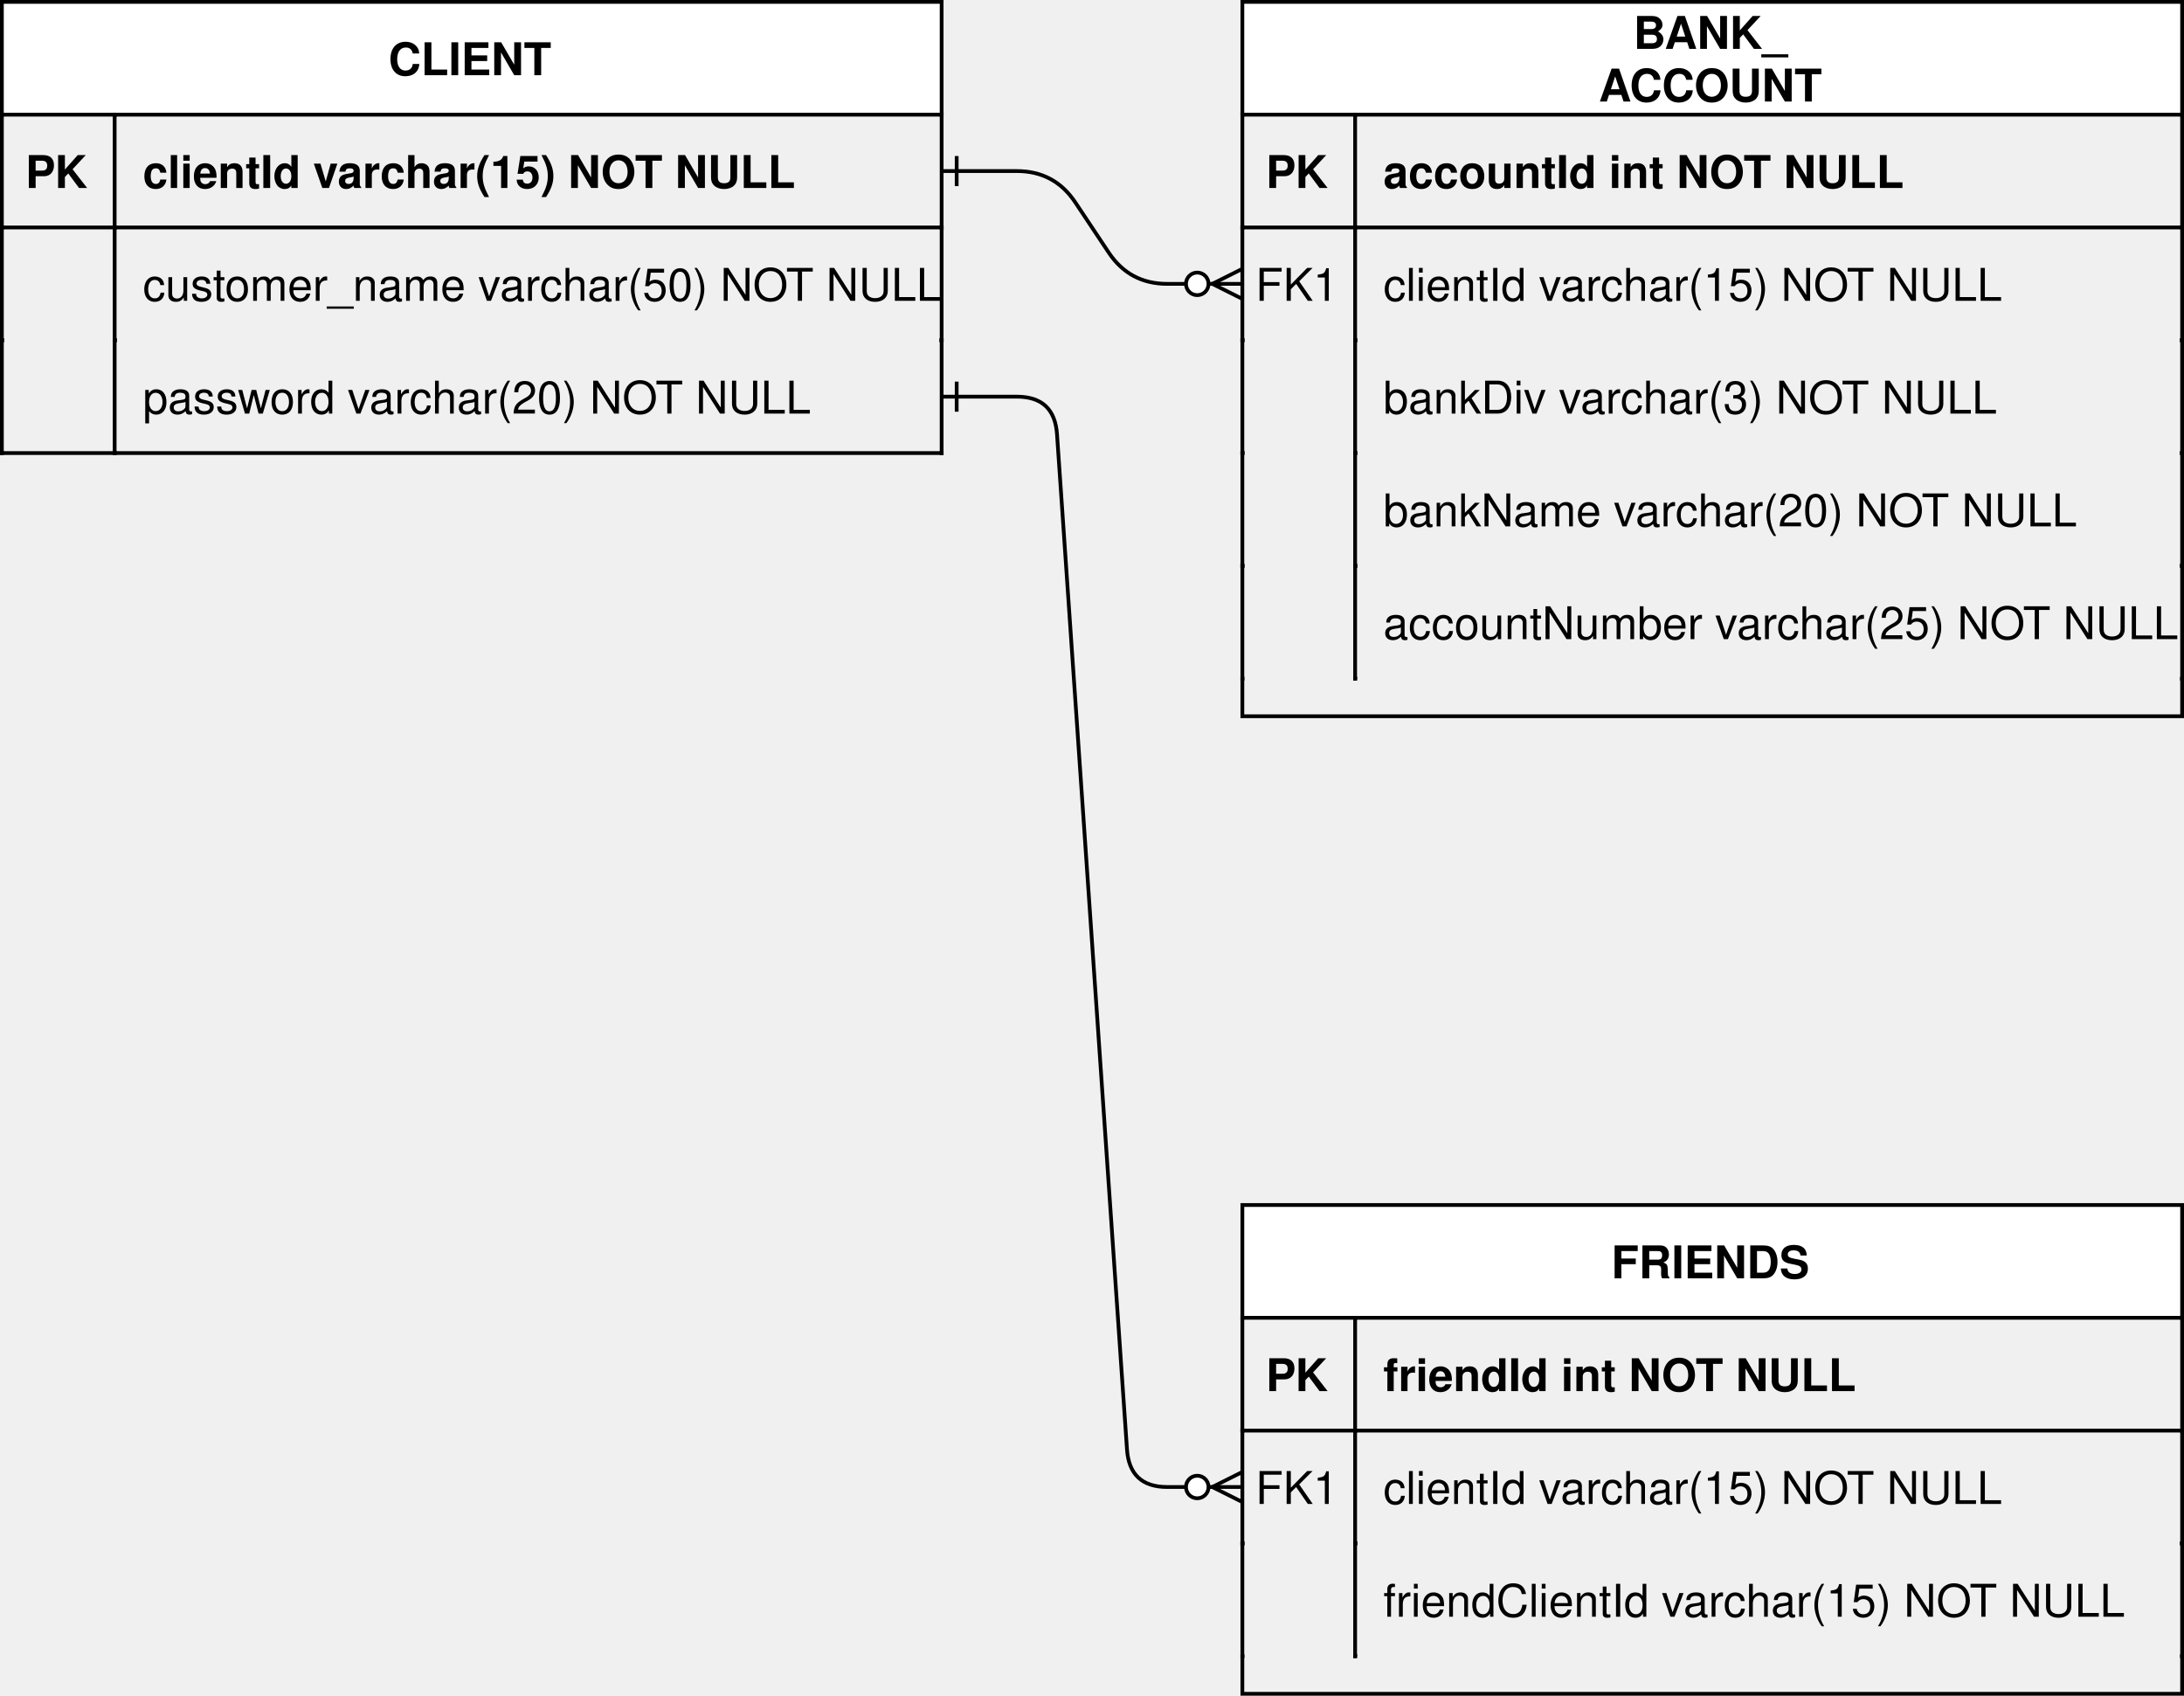
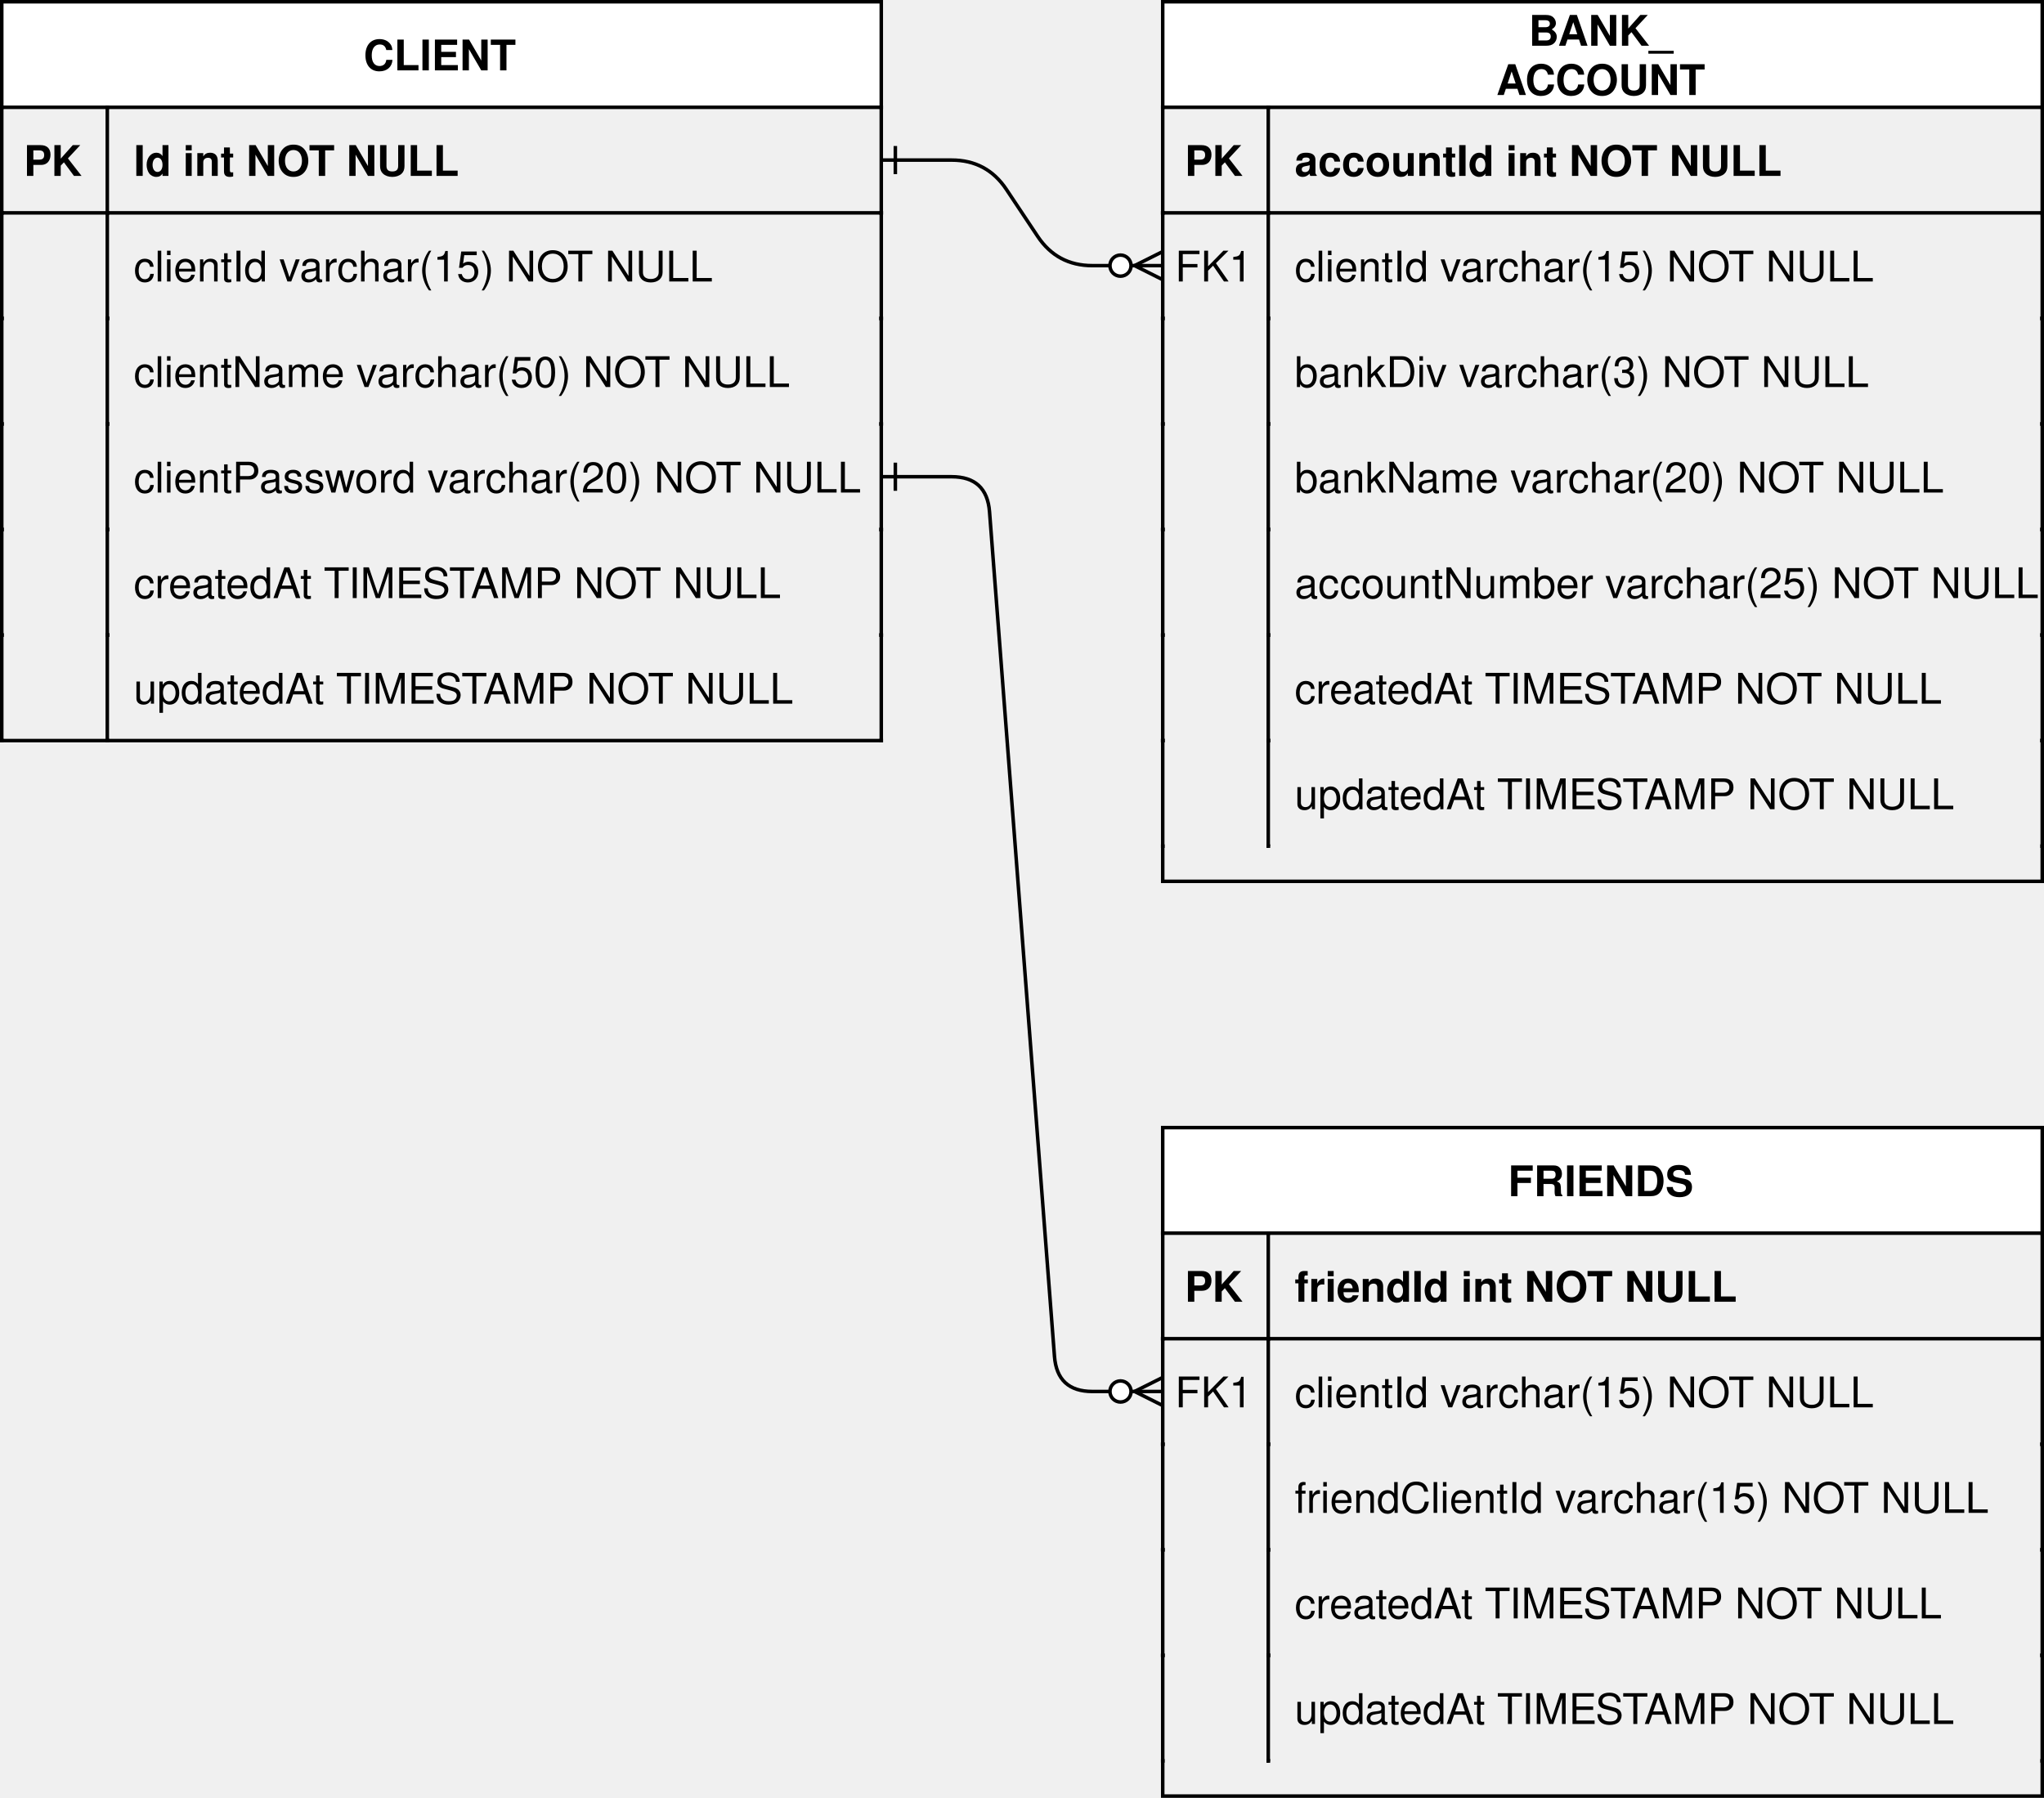
- <svg xmlns="http://www.w3.org/2000/svg" version="1.1" width="581px" height="451px" viewBox="-0.5 -0.5 581 451" content="&lt;mxfile host=&quot;app.diagrams.net&quot; modified=&quot;2023-02-12T13:25:46.712Z&quot; agent=&quot;5.0 (Windows NT 10.0; Win64; x64) AppleWebKit/537.36 (KHTML, like Gecko) Chrome/109.0.0.0 Safari/537.36&quot; etag=&quot;LobpPGYnPf4tXm_Bto5q&quot; version=&quot;20.6.2&quot; type=&quot;github&quot;&gt;&lt;diagram id=&quot;R2lEEEUBdFMjLlhIrx00&quot; name=&quot;Page-1&quot;&gt;7Vxdc6M2FP01zLQPyRgIzuYxxnY2XcebSbLtti87Csi2Jlhyhfy1v74SSGCQPyC1Yy94xpOgy0Wge44O+F4sw3bHizsKJqMH4sPAsBr+wrDbhmWZzabF/wnLMrZcK8OQIl86pYZn9BNKY0Nap8iHYcaRERIwNMkaPYIx9FjGBigl86zbgATZs07AEGqGZw8EuvUv5LNRbP3kNFL7Z4iGI3VmsyH3jIFyloZwBHwyz5jggnUJZvISHyEdAwwx43seAH2D1HA6I8bESG8Nq8s/A+F9OSRkGEAwQeGlR8bc7IXcpTsAYxSIMK901JId8dPZHcN2KSEs3hovXBgIrBQM8TV1N+xN4kBFvwUOcC9my95bg+HPc/tP9vAwfLx+vZC9zEAwlfGVsWFLFXDo8/jLJj8VYssnGACGCO6ke1oQ+7cCXe7UefoJKXkhDwDzwbdCBihL9xEs3buIX57dNpWLbDd4Wx+avM6QTKkHt4zHupKUBHQI2RbHpgTcz7BNRu4OkjFkdMkd5inHEiaNVvmljDQKyizLUiCZNEw6TM7xSFBELDkx7SvZj5qWipKqi3jo8qhVmHMdXeU6auY7ikOjdcQ3VgaemiIWlWCUpTGqddv/8sOweMRtU6B767pfv/VfNKLx+TgRmwy8RpSKWCEFyBYHcklhAGE+e2LaeCQIwCREkXtsGaHA74ElmTLVkWq1BmgB/adYf4QvJ2SPdxZKzomZrGgudoMADTHf9jgHxRlbFIb8WnogZNJjI0tnkDK42EorBZaTBctUYK3QznLW0e6msZlhGUjL4mfvVgQFFB86QyB44jIP8DDCLAuJiKtPyeRFzUZhmAjmQdqZwVhoo+Dzue+SgAhkcawQkVs0OKfFP3y4buPSMRx+AS5vm2mbf4Q7ZS7BIaMARXBADtQcCrBajEzkeQI4UJdBZTDF9ithjOv2Jli38nw31hJbuyC09qGQvdKQffxSBlvCxzoIIhkfId+HOJ6S4i4PUrzXQLk2/knM82DkJ2JBPOzCeKwAYJeMv+wsjUrp3kDAuY8Bgy0yxX54CAV2NJyB5/GzsXvfcC3jthHfL/pfX8Tfb72ekTwRnRIPlADHvq1wAjyEh734yGaOKM4hiLIwNk5ca6/EKdTdBzCnWWftX//guR/tbx5b+681ZLtfzDLgftCkLwhAszAAVRf7TxqwXoBgpPXCSr0RoL+Zzu85wT854Heq/d6ZUTt1vzmr+2HU/ebY6q5yc++E9rS0/aZw+Kuu7aaenXsF+K2NZivabtdG2osTo8rS3u2+9ab9u8EfN8vne/zvwPf+aV/UVMo1KhRV941SXjgBtw8tXw+lfYJTuFC4tzCz0tq9ftx6tk1odx+M4Yp4W42qqPc+uVE/+XbO8r0f+XaOLt/NE5zD/2OKOjWVbz1hJpPo/en4VdTvUw2vTHJlnwSpsoav/7KmF067T/edfvt5IyFqXOhO3lLYWeg+XNJEf0Kr0V24RGXVLF4xO5VSt6nXQKtU606oe86RmXrNckARxH5UANEr3SdHgUOVuUtwpH73av3prkbSXyIXX176j17pNvWK6C9d6k64etZ6U69g1rvYXYIbtdN4dRlnjd+7xh+93m3phdETnOUF458Q9SzwCkbtYd6ttcyXYEj9ZF5Pu7m9+8755yXRXgVS6Z+X5H80tD/pPmfdCk76Xy/rZlU762ads25JKPSsW6FvYnX6nUkJutTvrn1OwB3qLnD0BJylJ+BOcNYXjf85+5aEYk32bRry6EL6A2dfa3Mq81rbPglSZZVf+26IytfWTNTf9VqbvVXUPzLjtv41n1N8cisU7i3MrLSGr4dRT5xOQBjOCV19bq/3W8mbuFE7+bYLpGqOsDgQXCD2Xe4T238L+6UjW+3Filt7qRqYh+L7amPlKNFMD4ta6rh4vLlFgnauTLT1ZrhzZaK4qLdVmw66EpGVW0AoeVWv7EpEdi77eHWd6+jdKxHxZrpuVuyeLnZmd/4D&lt;/diagram&gt;&lt;/mxfile&gt;" resource="https://app.diagrams.net/?src=about#Hthinkp0907%2Fnumble-banking-api%2Fmain%2Fdocument%2FnumbleBank.svg">
+ <svg xmlns="http://www.w3.org/2000/svg" version="1.1" width="581px" height="511px" viewBox="-0.5 -0.5 581 511" content="&lt;mxfile host=&quot;app.diagrams.net&quot; modified=&quot;2023-02-12T14:31:50.289Z&quot; agent=&quot;5.0 (Windows NT 10.0; Win64; x64) AppleWebKit/537.36 (KHTML, like Gecko) Chrome/109.0.0.0 Safari/537.36&quot; etag=&quot;tPfgGz0Hgbiehl8G1wi4&quot; version=&quot;20.6.2&quot; type=&quot;github&quot;&gt;&lt;diagram id=&quot;R2lEEEUBdFMjLlhIrx00&quot; name=&quot;Page-1&quot;&gt;7Z1hc6I4GMc/jTN3L7YjILZ9qajdXtXttN27vXtzk0JUpki8EFvdT38JJKAGFVxcWcJMZ5eEEMjz/PMjJI/QMKz56g6DxWyEHOg19Kazahi9hq5r7bZO/2M56yjnWmRMsevwQknGs/sd8swmz126Dgy2ChKEPOIutjNt5PvQJlt5AGP0sV1sgrztsy7AFEoZzzbw5Ny/XIfMotwbs5nkf4budCbOrDX5njkQhXlGMAMO+tjKgisyQD7hl/gI8Rz40Cd0zwjgN4gbZn9GCGtpp6EP6N+Elb6aIjT1IFi4wZWN5jTbDmiRwQTMXY+ZeaOiLq+Ins7oNwwLI0SirfnKgh7zlXBDdE2DPXtjO2BWb4YDrE/v6+Fbk/ifP4w/yWg0fbx+/cRreQfektuX24ashcGhQ+3Pk/RULlk/QQ8QF/n9ZE8X+k6HeZcW6j99hxi9oBHwaeO7AQGYJPuQz4sPXHp5Rk8TRXi6SdNy0/h1BmiJbXigPXqLSxLgKSQHCra5w50ttXHL3UE0hwSvaYGPRGOxkmab+hKZODTK+7ZKAVfSNK4wPscjckNh8Y5ptHg9olsKSYoqoqbzozbdvFNRa6ei9m5FkWmkiujGRsOTrFBFORSlS4rqdsYP/zZ0anFDY97tWNaXr+MXSWi0Py7YJgGvoaRCVXAAGexAihQCXJ/2nkg2NvI8sAjcsHiUM3M9ZwjWaElERSLVnbgr6DxF/GFlqSCHtLKAa471ZCFztht47tSn2zbVIDtjF8OAXssQBISX2KvSd4gJXB2UlXCWue0sTThrQ3a6mSK7ODNNYVsuzes/4zgRhKNo04kLvCeKeeBPQ59tu4TZ1cFo8SJ6I8tYMOVB3H+HEWhD49O+byEPMc/6ESHCYmHjzC79o821mldmw6QXYNG0lqTpHyuOiYX8gGDghu6A1FEfkDmrS9CCn8eDE3EZmBuTbb8iQii397n1oM6P+5r71sjoWuNcnm1Jnn18yONbRNs68UKMz1zHgX7UJdldHiT+TnFlqv1jm+86Y7cjZvSHkdkfGw4wctqfV5ZYJXdtwKPa9wGBXbT0neAcBDYlPwPbpmcj907D0hudZnS/GH95Yf9+HQ4b8YioTDoQAI7KdoMFsF1/OoyObO8IxTyHUFaNvR1XL1Q4mar7Ccppq8z+9IFnMexvX5r915JnBw9aHuf+pE6f0QHtzA6oOuxvJMfangtD1rNcbM8A/k0zf98Bfukcf5T2hStDObrf1nQ/D91vL013MTd3omvLxfbbzOavOts1eXbuFfhvPfd9g+2GMmjPLowqo30weBsux3eTP27Xz/f+fxPH/qf3SVGUS1LISve9KM88AVcEy9NdaZSwC2cy9wFlVprd6e2WZ9sYu8dgDjfgrTerQu8itaEevs0a38Xg27w4vtsl7MM/0EVNRfEtT5jxSfTxcv7K1u8ThldmcqVIgSjH8FarZngxDL+5NMNbuW7HpWd4pEz1GN6Sl7NsDOkpnQ5b/3y5H/WfXzqjR4XpvU8a6tH7uqZ3IfSO40QvR++bEvbhH+ii14rSW16uWi6cmt4ZpFFleqcvlMhBi4On+/6497xXEAoHmcYRwscQrd0WwOh0h8mzowrdf3NENWrZo9XKEmaqyfGHVYozjaVbr09r8gPWBLvQd8LgIznKtHQSOFeIaQ6NqHevlmdWFUJ/jjiY/Oi/eJSpJkcj/tJhprFWa9Zr8uOY2oGmObShHOPFZdSML5zxF4811eWgxBL28oz2j4VaA164URrMW0pjPodCqoz51PlHwR3FqH7KokkE+hKHnZrlHaafMjUe2a7SFE9vt0zxes07mzTUw3euSPMa32UOOzVzRZ+VH9977F15fMtrJ/WidzZpVBnf6U8m8qK3Nbzv1y9W2hpQ536xklYAog++mkzNSbE8b1b69da89Wqveev1mndsCnnNe89qd67JkbLcl09c8M4hkCrfp1MHLEb9477MocWHH7N+5vp2uiur9eM+Q9Ef9xlyCEql17KL1EaV8Z3OpDpe6VzD9suvZcvxSiXs5VntXwcrxabYF6y08/oNszKv3yhSHVVGfOq9TsS2KUb0M4zQL7+OXcrH7tOHYZE0K03wdDfKUWYRwR9BEHwgvDlQV/slSvsUohzFW7kiWGqKl3k5u1XecfhJP9St/jg8vd3yEmUdjZRNGsrh28j12oYa3wfwffEXKBm5HqhKj+9ImgriW/4ZTx2NlE0a6uE7Q3TLBb4kCFcu+cb3se2/Wf6VyVO91Uax3lokfGqKb5uJjaNYMjksTInjovbufFHw6GcMD85IHf2MoXb87UBn/WyhvvO1wfjdInk/W2jsBGy1rncqOvmzhTSZfGQzKp58GdXo/w8=&lt;/diagram&gt;&lt;/mxfile&gt;" resource="https://app.diagrams.net/?src=about#Hthinkp0907%2Fnumble-banking-api%2Fmain%2Fdocument%2FnumbleBank.svg">
  <defs>
    <clipPath id="mx-clip-330-30-30-30-0">
      <rect x="330" y="30" width="30" height="30" />
    </clipPath>
    <clipPath id="mx-clip-366-30-214-30-0">
      <rect x="366" y="30" width="214" height="30" />
    </clipPath>
    <clipPath id="mx-clip-330-60-30-30-0">
      <rect x="330" y="60" width="30" height="30" />
    </clipPath>
    <clipPath id="mx-clip-366-60-214-30-0">
      <rect x="366" y="60" width="214" height="30" />
    </clipPath>
    <clipPath id="mx-clip-366-90-214-30-0">
      <rect x="366" y="90" width="214" height="30" />
    </clipPath>
    <clipPath id="mx-clip-366-120-214-30-0">
      <rect x="366" y="120" width="214" height="30" />
    </clipPath>
    <clipPath id="mx-clip-366-150-214-30-0">
      <rect x="366" y="150" width="214" height="30" />
    </clipPath>
+     <clipPath id="mx-clip-366-180-214-30-0">
+       <rect x="366" y="180" width="214" height="30" />
+     </clipPath>
+     <clipPath id="mx-clip-366-210-214-30-0">
+       <rect x="366" y="210" width="214" height="30" />
+     </clipPath>
    <clipPath id="mx-clip-330-350-30-30-0">
      <rect x="330" y="350" width="30" height="30" />
    </clipPath>
    <clipPath id="mx-clip-366-350-214-30-0">
      <rect x="366" y="350" width="214" height="30" />
    </clipPath>
    <clipPath id="mx-clip-330-380-30-30-0">
      <rect x="330" y="380" width="30" height="30" />
    </clipPath>
    <clipPath id="mx-clip-366-380-214-30-0">
      <rect x="366" y="380" width="214" height="30" />
    </clipPath>
    <clipPath id="mx-clip-366-410-214-30-0">
      <rect x="366" y="410" width="214" height="30" />
    </clipPath>
+     <clipPath id="mx-clip-366-440-214-30-0">
+       <rect x="366" y="440" width="214" height="30" />
+     </clipPath>
+     <clipPath id="mx-clip-366-470-214-30-0">
+       <rect x="366" y="470" width="214" height="30" />
+     </clipPath>
    <clipPath id="mx-clip-0-30-30-30-0">
      <rect x="0" y="30" width="30" height="30" />
    </clipPath>
    <clipPath id="mx-clip-36-30-214-30-0">
      <rect x="36" y="30" width="214" height="30" />
    </clipPath>
    <clipPath id="mx-clip-36-60-214-30-0">
      <rect x="36" y="60" width="214" height="30" />
    </clipPath>
    <clipPath id="mx-clip-36-90-214-30-0">
      <rect x="36" y="90" width="214" height="30" />
+     </clipPath>
+     <clipPath id="mx-clip-36-120-214-30-0">
+       <rect x="36" y="120" width="214" height="30" />
+     </clipPath>
+     <clipPath id="mx-clip-36-150-214-30-0">
+       <rect x="36" y="150" width="214" height="30" />
+     </clipPath>
+     <clipPath id="mx-clip-36-180-214-30-0">
+       <rect x="36" y="180" width="214" height="30" />
    </clipPath>
  </defs>
  <g>
    <path d="M 250 45 L 270 45 Q 280 45 285.55 53.32 L 294.45 66.68 Q 300 75 310 75 L 330 75" fill="none" stroke="rgb(0, 0, 0)" stroke-miterlimit="10" pointer-events="stroke" />
    <path d="M 254 41 L 254 49" fill="none" stroke="rgb(0, 0, 0)" stroke-miterlimit="10" pointer-events="all" />
    <ellipse cx="318" cy="75" rx="3" ry="3" fill="#ffffff" stroke="rgb(0, 0, 0)" pointer-events="all" />
    <path d="M 330 71 L 322 75 L 330 79" fill="none" stroke="rgb(0, 0, 0)" stroke-miterlimit="10" pointer-events="all" />
    <path d="M 330 30 L 330 0 L 580 0 L 580 30" fill="rgb(255, 255, 255)" stroke="rgb(0, 0, 0)" stroke-miterlimit="10" pointer-events="all" />
-     <path d="M 330 30 L 330 190 L 580 190 L 580 30" fill="none" stroke="rgb(0, 0, 0)" stroke-miterlimit="10" pointer-events="none" />
+     <path d="M 330 30 L 330 250 L 580 250 L 580 30" fill="none" stroke="rgb(0, 0, 0)" stroke-miterlimit="10" pointer-events="none" />
    <path d="M 330 30 L 580 30" fill="none" stroke="rgb(0, 0, 0)" stroke-miterlimit="10" pointer-events="none" />
-     <path d="M 360 30 L 360 60 L 360 90 L 360 120 L 360 150 L 360 180" fill="none" stroke="rgb(0, 0, 0)" stroke-miterlimit="10" pointer-events="none" />
+     <path d="M 360 30 L 360 60 L 360 90 L 360 120 L 360 150 L 360 180 L 360 210 L 360 240" fill="none" stroke="rgb(0, 0, 0)" stroke-miterlimit="10" pointer-events="none" />
    <g fill="rgb(0, 0, 0)" font-family="Helvetica" font-weight="bold" pointer-events="none" text-anchor="middle" font-size="12px">
      <text x="454.5" y="12.5">BANK_</text>
      <text x="454.5" y="26.5">ACCOUNT</text>
    </g>
    <path d="M 330 30 M 580 30 M 580 60 L 330 60" fill="none" stroke="rgb(0, 0, 0)" stroke-linecap="square" stroke-miterlimit="10" pointer-events="none" />
    <path d="M 330 30 M 360 30 M 360 60 M 330 60" fill="none" stroke="rgb(0, 0, 0)" stroke-linecap="square" stroke-miterlimit="10" pointer-events="none" />
    <g fill="rgb(0, 0, 0)" font-family="Helvetica" font-weight="bold" pointer-events="none" clip-path="url(#mx-clip-330-30-30-30-0)" text-anchor="middle" font-size="12px">
      <text x="344.5" y="49.5">PK</text>
    </g>
    <path d="M 360 30 M 580 30 M 580 60 M 360 60" fill="none" stroke="rgb(0, 0, 0)" stroke-linecap="square" stroke-miterlimit="10" pointer-events="none" />
    <g fill="rgb(0, 0, 0)" font-family="Helvetica" font-weight="bold" text-decoration="underline" pointer-events="none" clip-path="url(#mx-clip-366-30-214-30-0)" font-size="12px">
      <text x="367.5" y="49.5">accountId int NOT NULL </text>
    </g>
    <path d="M 330 60 M 580 60 M 580 90 M 330 90" fill="none" stroke="rgb(0, 0, 0)" stroke-linecap="square" stroke-miterlimit="10" pointer-events="none" />
    <path d="M 330 60 M 360 60 M 360 90 M 330 90" fill="none" stroke="rgb(0, 0, 0)" stroke-linecap="square" stroke-miterlimit="10" pointer-events="none" />
    <g fill="rgb(0, 0, 0)" font-family="Helvetica" pointer-events="none" clip-path="url(#mx-clip-330-60-30-30-0)" text-anchor="middle" font-size="12px">
      <text x="344.5" y="79.5">FK1</text>
    </g>
    <path d="M 360 60 M 580 60 M 580 90 M 360 90" fill="none" stroke="rgb(0, 0, 0)" stroke-linecap="square" stroke-miterlimit="10" pointer-events="none" />
    <g fill="rgb(0, 0, 0)" font-family="Helvetica" pointer-events="none" clip-path="url(#mx-clip-366-60-214-30-0)" font-size="12px">
      <text x="367.5" y="79.5">clientId varchar(15) NOT NULL</text>
    </g>
    <path d="M 330 90 M 580 90 M 580 120 M 330 120" fill="none" stroke="rgb(0, 0, 0)" stroke-linecap="square" stroke-miterlimit="10" pointer-events="none" />
    <path d="M 330 90 M 360 90 M 360 120 M 330 120" fill="none" stroke="rgb(0, 0, 0)" stroke-linecap="square" stroke-miterlimit="10" pointer-events="none" />
    <path d="M 360 90 M 580 90 M 580 120 M 360 120" fill="none" stroke="rgb(0, 0, 0)" stroke-linecap="square" stroke-miterlimit="10" pointer-events="none" />
    <g fill="rgb(0, 0, 0)" font-family="Helvetica" pointer-events="none" clip-path="url(#mx-clip-366-90-214-30-0)" font-size="12px">
      <text x="367.5" y="109.5">bankDiv varchar(3) NOT NULL</text>
    </g>
    <path d="M 330 120 M 580 120 M 580 150 M 330 150" fill="none" stroke="rgb(0, 0, 0)" stroke-linecap="square" stroke-miterlimit="10" pointer-events="none" />
    <path d="M 330 120 M 360 120 M 360 150 M 330 150" fill="none" stroke="rgb(0, 0, 0)" stroke-linecap="square" stroke-miterlimit="10" pointer-events="none" />
    <path d="M 360 120 M 580 120 M 580 150 M 360 150" fill="none" stroke="rgb(0, 0, 0)" stroke-linecap="square" stroke-miterlimit="10" pointer-events="none" />
    <g fill="rgb(0, 0, 0)" font-family="Helvetica" pointer-events="none" clip-path="url(#mx-clip-366-120-214-30-0)" font-size="12px">
      <text x="367.5" y="139.5">bankName varchar(20) NOT NULL</text>
    </g>
    <path d="M 330 150 M 580 150 M 580 180 M 330 180" fill="none" stroke="rgb(0, 0, 0)" stroke-linecap="square" stroke-miterlimit="10" pointer-events="none" />
    <path d="M 330 150 M 360 150 M 360 180 M 330 180" fill="none" stroke="rgb(0, 0, 0)" stroke-linecap="square" stroke-miterlimit="10" pointer-events="none" />
    <path d="M 360 150 M 580 150 M 580 180 M 360 180" fill="none" stroke="rgb(0, 0, 0)" stroke-linecap="square" stroke-miterlimit="10" pointer-events="none" />
    <g fill="rgb(0, 0, 0)" font-family="Helvetica" pointer-events="none" clip-path="url(#mx-clip-366-150-214-30-0)" font-size="12px">
      <text x="367.5" y="169.5">accountNumber varchar(25) NOT NULL</text>
    </g>
+     <path d="M 330 180 M 580 180 M 580 210 M 330 210" fill="none" stroke="rgb(0, 0, 0)" stroke-linecap="square" stroke-miterlimit="10" pointer-events="none" />
+     <path d="M 330 180 M 360 180 M 360 210 M 330 210" fill="none" stroke="rgb(0, 0, 0)" stroke-linecap="square" stroke-miterlimit="10" pointer-events="none" />
+     <path d="M 360 180 M 580 180 M 580 210 M 360 210" fill="none" stroke="rgb(0, 0, 0)" stroke-linecap="square" stroke-miterlimit="10" pointer-events="none" />
+     <g fill="rgb(0, 0, 0)" font-family="Helvetica" pointer-events="none" clip-path="url(#mx-clip-366-180-214-30-0)" font-size="12px">
+       <text x="367.5" y="199.5">createdAt TIMESTAMP NOT NULL</text>
+     </g>
+     <path d="M 330 210 M 580 210 M 580 240 M 330 240" fill="none" stroke="rgb(0, 0, 0)" stroke-linecap="square" stroke-miterlimit="10" pointer-events="none" />
+     <path d="M 330 210 M 360 210 M 360 240 M 330 240" fill="none" stroke="rgb(0, 0, 0)" stroke-linecap="square" stroke-miterlimit="10" pointer-events="none" />
+     <path d="M 360 210 M 580 210 M 580 240 M 360 240" fill="none" stroke="rgb(0, 0, 0)" stroke-linecap="square" stroke-miterlimit="10" pointer-events="none" />
+     <g fill="rgb(0, 0, 0)" font-family="Helvetica" pointer-events="none" clip-path="url(#mx-clip-366-210-214-30-0)" font-size="12px">
+       <text x="367.5" y="229.5">updatedAt TIMESTAMP NOT NULL</text>
+     </g>
    <path d="M 330 350 L 330 320 L 580 320 L 580 350" fill="rgb(255, 255, 255)" stroke="rgb(0, 0, 0)" stroke-miterlimit="10" pointer-events="none" />
-     <path d="M 330 350 L 330 450 L 580 450 L 580 350" fill="none" stroke="rgb(0, 0, 0)" stroke-miterlimit="10" pointer-events="none" />
+     <path d="M 330 350 L 330 510 L 580 510 L 580 350" fill="none" stroke="rgb(0, 0, 0)" stroke-miterlimit="10" pointer-events="none" />
    <path d="M 330 350 L 580 350" fill="none" stroke="rgb(0, 0, 0)" stroke-miterlimit="10" pointer-events="none" />
-     <path d="M 360 350 L 360 380 L 360 410 L 360 440" fill="none" stroke="rgb(0, 0, 0)" stroke-miterlimit="10" pointer-events="none" />
+     <path d="M 360 350 L 360 380 L 360 410 L 360 440 L 360 470 L 360 500" fill="none" stroke="rgb(0, 0, 0)" stroke-miterlimit="10" pointer-events="none" />
    <g fill="rgb(0, 0, 0)" font-family="Helvetica" font-weight="bold" pointer-events="none" text-anchor="middle" font-size="12px">
      <text x="454.5" y="339.5">FRIENDS</text>
    </g>
    <path d="M 330 350 M 580 350 M 580 380 L 330 380" fill="none" stroke="rgb(0, 0, 0)" stroke-linecap="square" stroke-miterlimit="10" pointer-events="none" />
    <path d="M 330 350 M 360 350 M 360 380 M 330 380" fill="none" stroke="rgb(0, 0, 0)" stroke-linecap="square" stroke-miterlimit="10" pointer-events="none" />
    <g fill="rgb(0, 0, 0)" font-family="Helvetica" font-weight="bold" pointer-events="none" clip-path="url(#mx-clip-330-350-30-30-0)" text-anchor="middle" font-size="12px">
      <text x="344.5" y="369.5">PK</text>
    </g>
    <path d="M 360 350 M 580 350 M 580 380 M 360 380" fill="none" stroke="rgb(0, 0, 0)" stroke-linecap="square" stroke-miterlimit="10" pointer-events="none" />
    <g fill="rgb(0, 0, 0)" font-family="Helvetica" font-weight="bold" text-decoration="underline" pointer-events="none" clip-path="url(#mx-clip-366-350-214-30-0)" font-size="12px">
      <text x="367.5" y="369.5">friendId int NOT NULL</text>
    </g>
    <path d="M 330 380 M 580 380 M 580 410 M 330 410" fill="none" stroke="rgb(0, 0, 0)" stroke-linecap="square" stroke-miterlimit="10" pointer-events="none" />
    <path d="M 330 380 M 360 380 M 360 410 M 330 410" fill="none" stroke="rgb(0, 0, 0)" stroke-linecap="square" stroke-miterlimit="10" pointer-events="none" />
    <g fill="rgb(0, 0, 0)" font-family="Helvetica" pointer-events="none" clip-path="url(#mx-clip-330-380-30-30-0)" text-anchor="middle" font-size="12px">
      <text x="344.5" y="399.5">FK1</text>
    </g>
    <path d="M 360 380 M 580 380 M 580 410 M 360 410" fill="none" stroke="rgb(0, 0, 0)" stroke-linecap="square" stroke-miterlimit="10" pointer-events="none" />
    <g fill="rgb(0, 0, 0)" font-family="Helvetica" pointer-events="none" clip-path="url(#mx-clip-366-380-214-30-0)" font-size="12px">
      <text x="367.5" y="399.5">clientId varchar(15) NOT NULL</text>
    </g>
    <path d="M 330 410 M 580 410 M 580 440 M 330 440" fill="none" stroke="rgb(0, 0, 0)" stroke-linecap="square" stroke-miterlimit="10" pointer-events="none" />
    <path d="M 330 410 M 360 410 M 360 440 M 330 440" fill="none" stroke="rgb(0, 0, 0)" stroke-linecap="square" stroke-miterlimit="10" pointer-events="none" />
    <path d="M 360 410 M 580 410 M 580 440 M 360 440" fill="none" stroke="rgb(0, 0, 0)" stroke-linecap="square" stroke-miterlimit="10" pointer-events="none" />
    <g fill="rgb(0, 0, 0)" font-family="Helvetica" pointer-events="none" clip-path="url(#mx-clip-366-410-214-30-0)" font-size="12px">
      <text x="367.5" y="429.5">friendClientId varchar(15) NOT NULL</text>
    </g>
+     <path d="M 330 440 M 580 440 M 580 470 M 330 470" fill="none" stroke="rgb(0, 0, 0)" stroke-linecap="square" stroke-miterlimit="10" pointer-events="none" />
+     <path d="M 330 440 M 360 440 M 360 470 M 330 470" fill="none" stroke="rgb(0, 0, 0)" stroke-linecap="square" stroke-miterlimit="10" pointer-events="none" />
+     <path d="M 360 440 M 580 440 M 580 470 M 360 470" fill="none" stroke="rgb(0, 0, 0)" stroke-linecap="square" stroke-miterlimit="10" pointer-events="none" />
+     <g fill="rgb(0, 0, 0)" font-family="Helvetica" pointer-events="none" clip-path="url(#mx-clip-366-440-214-30-0)" font-size="12px">
+       <text x="367.5" y="459.5">createdAt TIMESTAMP NOT NULL</text>
+     </g>
+     <path d="M 330 470 M 580 470 M 580 500 M 330 500" fill="none" stroke="rgb(0, 0, 0)" stroke-linecap="square" stroke-miterlimit="10" pointer-events="none" />
+     <path d="M 330 470 M 360 470 M 360 500 M 330 500" fill="none" stroke="rgb(0, 0, 0)" stroke-linecap="square" stroke-miterlimit="10" pointer-events="none" />
+     <path d="M 360 470 M 580 470 M 580 500 M 360 500" fill="none" stroke="rgb(0, 0, 0)" stroke-linecap="square" stroke-miterlimit="10" pointer-events="none" />
+     <g fill="rgb(0, 0, 0)" font-family="Helvetica" pointer-events="none" clip-path="url(#mx-clip-366-470-214-30-0)" font-size="12px">
+       <text x="367.5" y="489.5">updatedAt TIMESTAMP NOT NULL</text>
+     </g>
    <path d="M 0 30 L 0 0 L 250 0 L 250 30" fill="rgb(255, 255, 255)" stroke="rgb(0, 0, 0)" stroke-miterlimit="10" pointer-events="none" />
-     <path d="M 0 30 L 0 120 L 250 120 L 250 30" fill="none" stroke="rgb(0, 0, 0)" stroke-miterlimit="10" pointer-events="none" />
+     <path d="M 0 30 L 0 210 L 250 210 L 250 30" fill="none" stroke="rgb(0, 0, 0)" stroke-miterlimit="10" pointer-events="none" />
    <path d="M 0 30 L 250 30" fill="none" stroke="rgb(0, 0, 0)" stroke-miterlimit="10" pointer-events="none" />
-     <path d="M 30 30 L 30 60 L 30 90 L 30 120" fill="none" stroke="rgb(0, 0, 0)" stroke-miterlimit="10" pointer-events="none" />
+     <path d="M 30 30 L 30 60 L 30 90 L 30 120 L 30 150 L 30 180 L 30 210" fill="none" stroke="rgb(0, 0, 0)" stroke-miterlimit="10" pointer-events="none" />
    <g fill="rgb(0, 0, 0)" font-family="Helvetica" font-weight="bold" pointer-events="none" text-anchor="middle" font-size="12px">
      <text x="124.5" y="19.5">CLIENT</text>
    </g>
    <path d="M 0 30 M 250 30 M 250 60 L 0 60" fill="none" stroke="rgb(0, 0, 0)" stroke-linecap="square" stroke-miterlimit="10" pointer-events="none" />
    <path d="M 0 30 M 30 30 M 30 60 M 0 60" fill="none" stroke="rgb(0, 0, 0)" stroke-linecap="square" stroke-miterlimit="10" pointer-events="none" />
    <g fill="rgb(0, 0, 0)" font-family="Helvetica" font-weight="bold" pointer-events="none" clip-path="url(#mx-clip-0-30-30-30-0)" text-anchor="middle" font-size="12px">
      <text x="14.5" y="49.5">PK</text>
    </g>
    <path d="M 30 30 M 250 30 M 250 60 M 30 60" fill="none" stroke="rgb(0, 0, 0)" stroke-linecap="square" stroke-miterlimit="10" pointer-events="none" />
    <g fill="rgb(0, 0, 0)" font-family="Helvetica" font-weight="bold" text-decoration="underline" pointer-events="none" clip-path="url(#mx-clip-36-30-214-30-0)" font-size="12px">
-       <text x="37.5" y="49.5">clientId varchar(15) NOT NULL </text>
+       <text x="37.5" y="49.5">Id int NOT NULL </text>
    </g>
    <path d="M 0 60 M 250 60 M 250 90 M 0 90" fill="none" stroke="rgb(0, 0, 0)" stroke-linecap="square" stroke-miterlimit="10" pointer-events="none" />
    <path d="M 0 60 M 30 60 M 30 90 M 0 90" fill="none" stroke="rgb(0, 0, 0)" stroke-linecap="square" stroke-miterlimit="10" pointer-events="none" />
    <path d="M 30 60 M 250 60 M 250 90 M 30 90" fill="none" stroke="rgb(0, 0, 0)" stroke-linecap="square" stroke-miterlimit="10" pointer-events="none" />
    <g fill="rgb(0, 0, 0)" font-family="Helvetica" pointer-events="none" clip-path="url(#mx-clip-36-60-214-30-0)" font-size="12px">
-       <text x="37.5" y="79.5">customer_name varchar(50) NOT NULL</text>
+       <text x="37.5" y="79.5">clientId varchar(15) NOT NULL</text>
    </g>
    <path d="M 0 90 M 250 90 M 250 120 M 0 120" fill="none" stroke="rgb(0, 0, 0)" stroke-linecap="square" stroke-miterlimit="10" pointer-events="none" />
    <path d="M 0 90 M 30 90 M 30 120 M 0 120" fill="none" stroke="rgb(0, 0, 0)" stroke-linecap="square" stroke-miterlimit="10" pointer-events="none" />
    <path d="M 30 90 M 250 90 M 250 120 M 30 120" fill="none" stroke="rgb(0, 0, 0)" stroke-linecap="square" stroke-miterlimit="10" pointer-events="none" />
    <g fill="rgb(0, 0, 0)" font-family="Helvetica" pointer-events="none" clip-path="url(#mx-clip-36-90-214-30-0)" font-size="12px">
-       <text x="37.5" y="109.5">password varchar(20) NOT NULL</text>
-     </g>
-     <path d="M 250 105 L 270 105 Q 280 105 280.69 114.98 L 299.31 385.02 Q 300 395 310 395 L 330 395" fill="none" stroke="rgb(0, 0, 0)" stroke-miterlimit="10" pointer-events="none" />
-     <path d="M 254 101 L 254 109" fill="none" stroke="rgb(0, 0, 0)" stroke-miterlimit="10" pointer-events="none" />
+       <text x="37.5" y="109.5">clientName varchar(50) NOT NULL</text>
+     </g>
+     <path d="M 0 120 M 250 120 M 250 150 M 0 150" fill="none" stroke="rgb(0, 0, 0)" stroke-linecap="square" stroke-miterlimit="10" pointer-events="none" />
+     <path d="M 0 120 M 30 120 M 30 150 M 0 150" fill="none" stroke="rgb(0, 0, 0)" stroke-linecap="square" stroke-miterlimit="10" pointer-events="none" />
+     <path d="M 30 120 M 250 120 M 250 150 M 30 150" fill="none" stroke="rgb(0, 0, 0)" stroke-linecap="square" stroke-miterlimit="10" pointer-events="none" />
+     <g fill="rgb(0, 0, 0)" font-family="Helvetica" pointer-events="none" clip-path="url(#mx-clip-36-120-214-30-0)" font-size="12px">
+       <text x="37.5" y="139.5">clientPassword varchar(20) NOT NULL</text>
+     </g>
+     <path d="M 0 150 M 250 150 M 250 180 M 0 180" fill="none" stroke="rgb(0, 0, 0)" stroke-linecap="square" stroke-miterlimit="10" pointer-events="none" />
+     <path d="M 0 150 M 30 150 M 30 180 M 0 180" fill="none" stroke="rgb(0, 0, 0)" stroke-linecap="square" stroke-miterlimit="10" pointer-events="none" />
+     <path d="M 30 150 M 250 150 M 250 180 M 30 180" fill="none" stroke="rgb(0, 0, 0)" stroke-linecap="square" stroke-miterlimit="10" pointer-events="none" />
+     <g fill="rgb(0, 0, 0)" font-family="Helvetica" pointer-events="none" clip-path="url(#mx-clip-36-150-214-30-0)" font-size="12px">
+       <text x="37.5" y="169.5">createdAt TIMESTAMP NOT NULL</text>
+     </g>
+     <path d="M 0 180 M 250 180 M 250 210 M 0 210" fill="none" stroke="rgb(0, 0, 0)" stroke-linecap="square" stroke-miterlimit="10" pointer-events="none" />
+     <path d="M 0 180 M 30 180 M 30 210 M 0 210" fill="none" stroke="rgb(0, 0, 0)" stroke-linecap="square" stroke-miterlimit="10" pointer-events="none" />
+     <path d="M 30 180 M 250 180 M 250 210 M 30 210" fill="none" stroke="rgb(0, 0, 0)" stroke-linecap="square" stroke-miterlimit="10" pointer-events="none" />
+     <g fill="rgb(0, 0, 0)" font-family="Helvetica" pointer-events="none" clip-path="url(#mx-clip-36-180-214-30-0)" font-size="12px">
+       <text x="37.5" y="199.5">updatedAt TIMESTAMP NOT NULL</text>
+     </g>
+     <path d="M 250 135 L 270 135 Q 280 135 280.77 144.97 L 299.23 385.03 Q 300 395 310 395 L 330 395" fill="none" stroke="rgb(0, 0, 0)" stroke-miterlimit="10" pointer-events="none" />
+     <path d="M 254 131 L 254 139" fill="none" stroke="rgb(0, 0, 0)" stroke-miterlimit="10" pointer-events="none" />
    <ellipse cx="318" cy="395" rx="3" ry="3" fill="#ffffff" stroke="rgb(0, 0, 0)" pointer-events="none" />
    <path d="M 330 391 L 322 395 L 330 399" fill="none" stroke="rgb(0, 0, 0)" stroke-miterlimit="10" pointer-events="none" />
  </g>
</svg>
